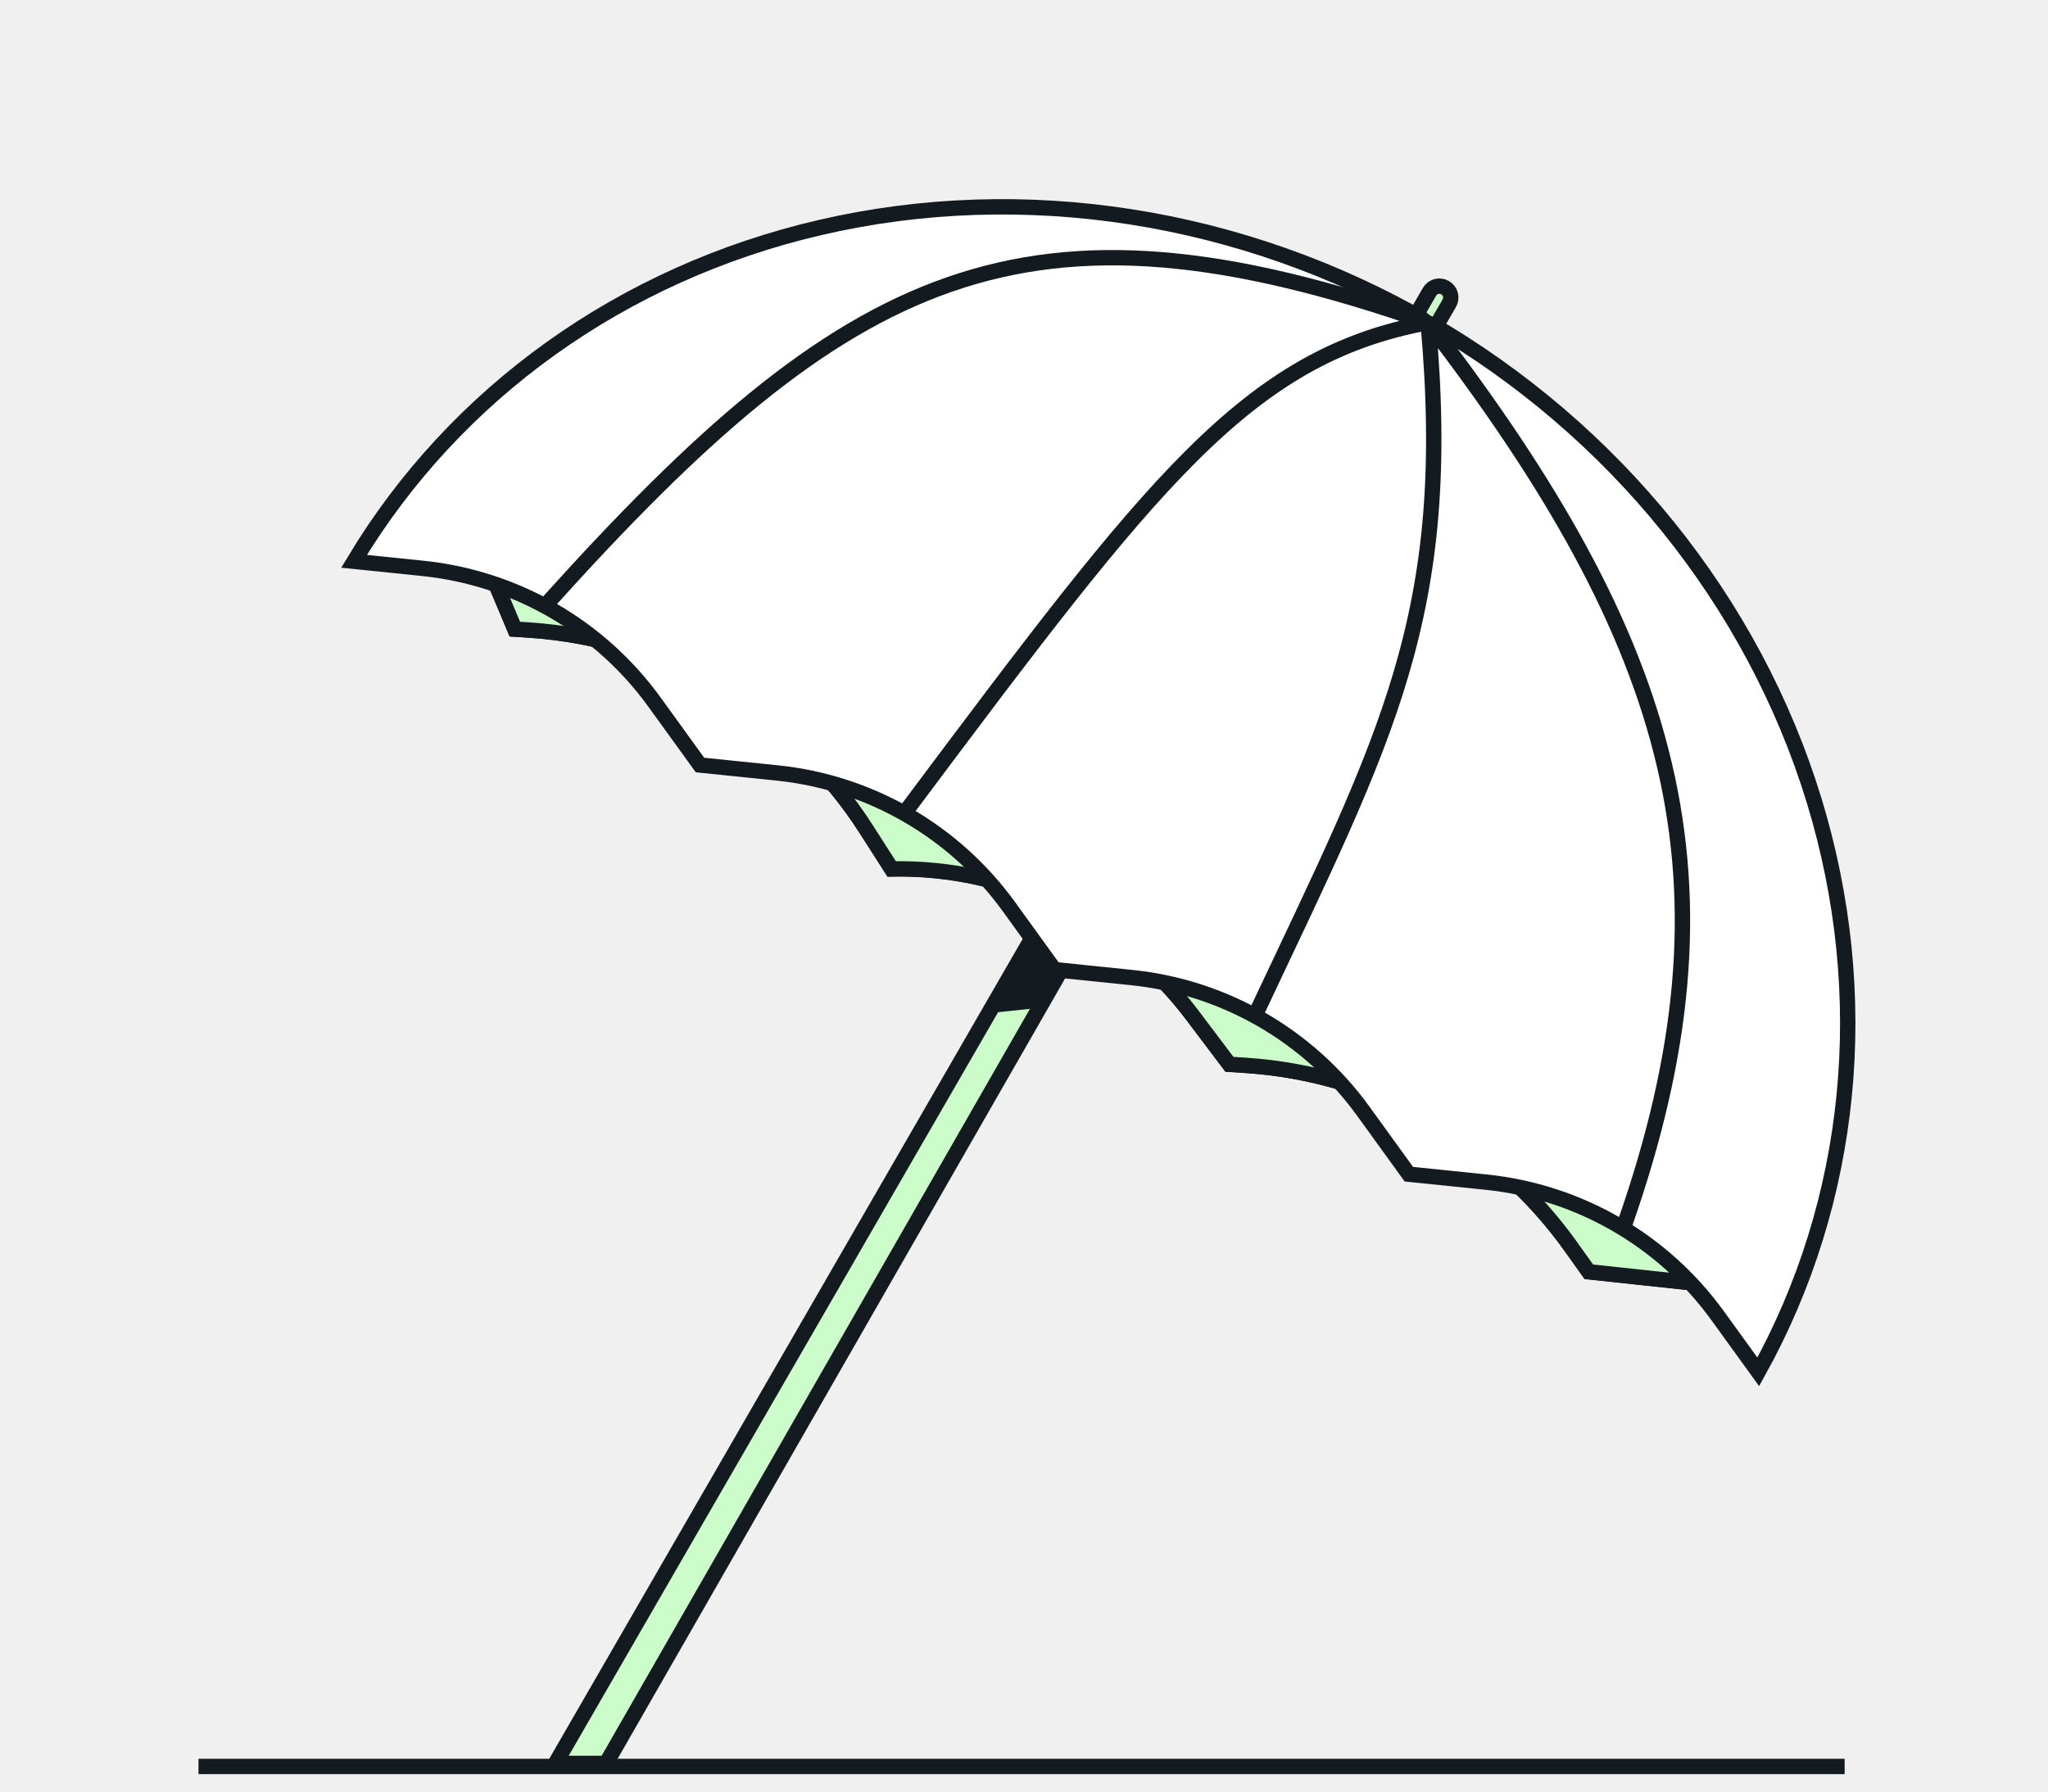
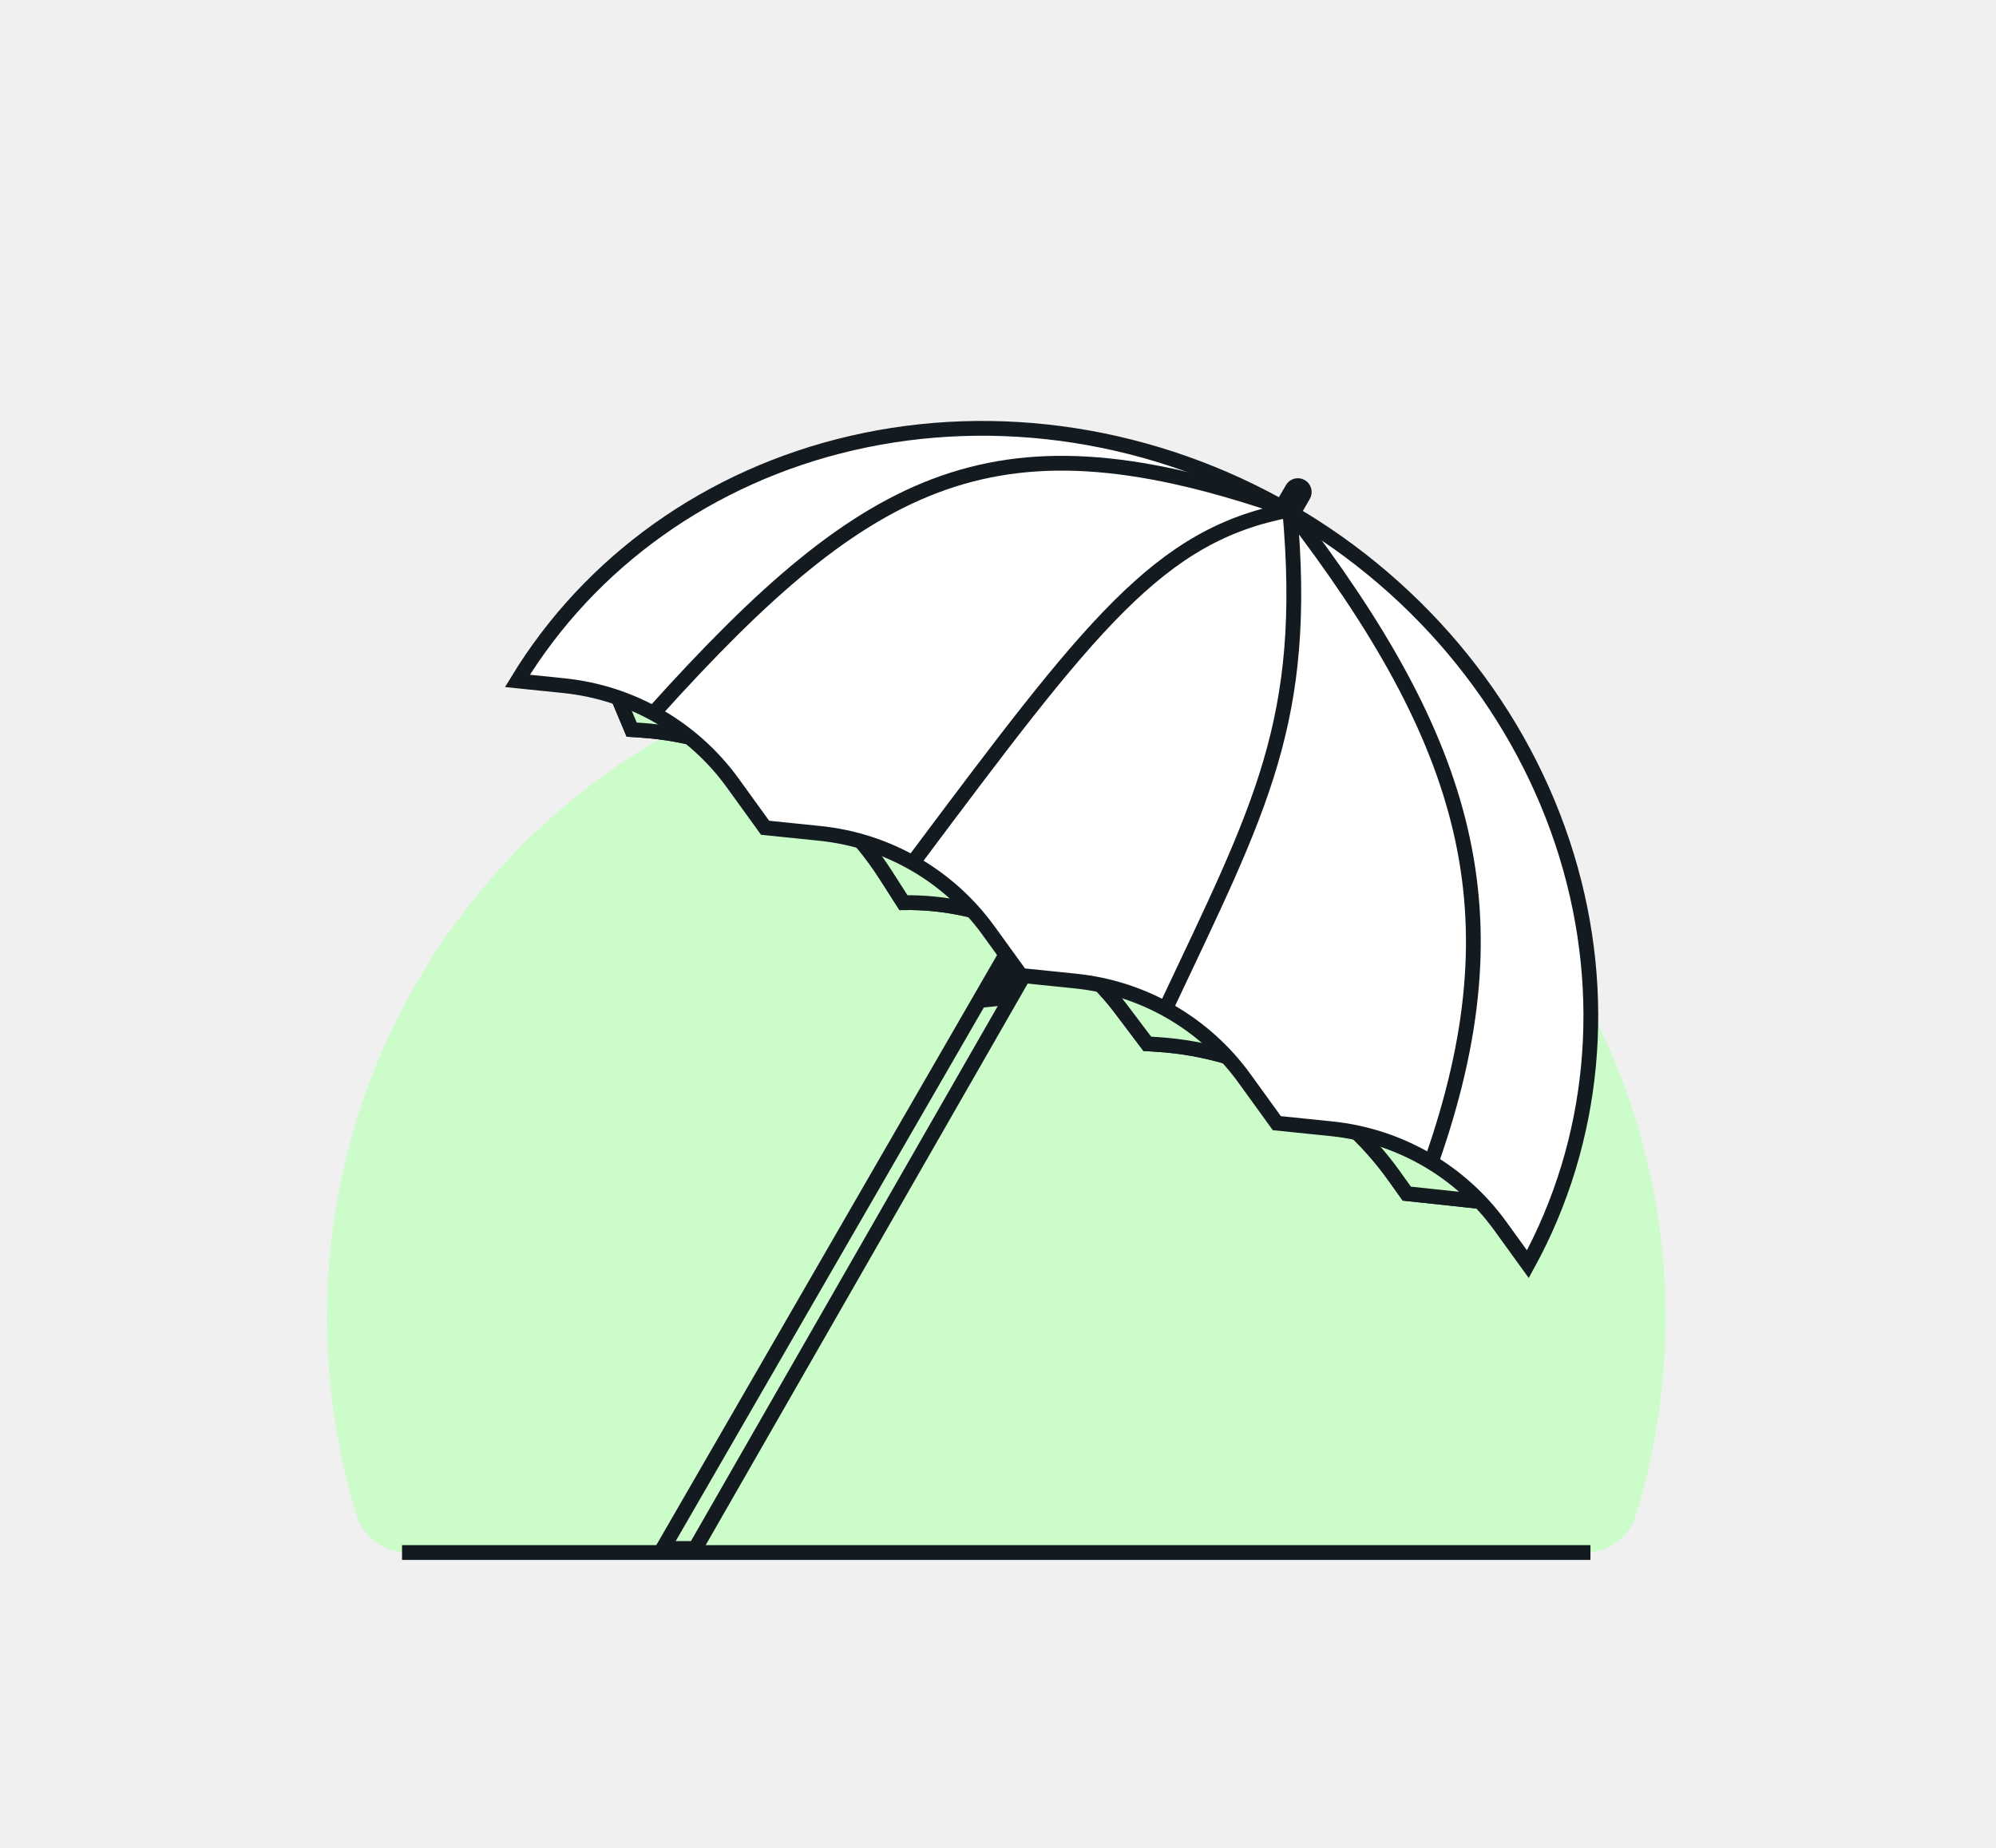
- <svg xmlns="http://www.w3.org/2000/svg" width="80" height="70" viewBox="0 0 80 70" fill="none">
-   <g clip-path="url(#clip0_1114_5564)">
-     <path d="M62.064 49.69L69.752 50.514L71.149 40.156L25.407 13.747L17.283 17.858L20.111 24.581L20.663 24.617C26.037 24.968 30.924 27.852 33.83 32.386L34.831 33.95C39.426 33.858 43.791 35.974 46.564 39.648L48.025 41.584L48.665 41.626C53.742 41.959 58.4 44.554 61.355 48.696L62.064 49.69Z" fill="#131B20" stroke="#131B20" stroke-width="0.6" />
-     <path d="M62.064 49.69L69.752 50.514L71.149 40.156L25.407 13.747L17.283 17.858L20.111 24.581L20.663 24.617C26.037 24.968 30.924 27.852 33.83 32.386L34.831 33.95C39.426 33.858 43.791 35.974 46.564 39.648L48.025 41.584L48.665 41.626C53.742 41.959 58.4 44.554 61.355 48.696L62.064 49.69Z" fill="#CBFCC9" stroke="#131B20" stroke-width="0.6" />
-     <path d="M23.676 68.899L42.464 36.128L41.078 35.328L21.696 68.899L23.676 68.899Z" fill="#CBFCC9" stroke="#131B20" stroke-width="0.6" />
-     <path d="M38.473 39.601L40.772 39.362L42.873 36.019L41.124 35.009L38.473 39.601Z" fill="#131B20" />
-     <path d="M32.062 8.883C24.306 10.677 17.772 15.362 13.83 21.931L16.513 22.207C20.139 22.58 23.433 24.482 25.568 27.435L27.343 29.89L30.358 30.2C33.983 30.573 37.277 32.475 39.413 35.428L41.188 37.884L44.202 38.194C47.828 38.566 51.122 40.468 53.257 43.421L55.033 45.877L58.047 46.187C61.672 46.559 64.967 48.461 67.102 51.415L68.682 53.6C72.4 46.902 73.191 38.901 70.867 31.286C68.495 23.517 63.075 16.788 55.794 12.585C48.514 8.382 39.977 7.052 32.062 8.883Z" fill="white" stroke="#131B20" stroke-width="0.6" />
-     <path d="M63.468 47.82C68.157 34.434 65.495 25.237 55.785 12.602M55.785 12.602C56.818 24.028 54.169 28.759 49.133 39.45M55.785 12.602C48.685 13.927 45.018 18.822 35.441 31.621M55.785 12.602C40.024 7.09 33.151 10.502 21.419 23.527" stroke="#131B20" stroke-width="0.6" />
-     <path d="M56.612 11.849C56.735 11.635 56.662 11.363 56.448 11.239C56.235 11.116 55.962 11.189 55.839 11.403L55.355 12.242C55.505 12.428 55.624 12.534 55.738 12.597C55.84 12.655 55.955 12.689 56.118 12.703L56.612 11.849Z" fill="#CBFCC9" stroke="#131B20" stroke-width="0.6" />
-     <path d="M72.056 69.018H7.754" stroke="#131B20" stroke-width="0.6" />
+ <svg xmlns="http://www.w3.org/2000/svg" width="108" height="100" viewBox="0 0 108 100" fill="none">
+   <path fill-rule="evenodd" clip-rule="evenodd" d="M85.742 84.018C86.992 84.018 88.123 83.246 88.494 82.052C89.549 78.654 90.118 75.042 90.118 71.297C90.118 51.297 73.905 35.084 53.905 35.084C33.905 35.084 17.692 51.297 17.692 71.297C17.692 75.042 18.261 78.654 19.316 82.052C19.687 83.246 20.818 84.018 22.069 84.018H85.742Z" fill="#CBFCC9" />
+   <g clip-path="url(#clip0_1590_3725)">
+     <path d="M76.119 64.596L83.666 65.404L85.041 55.209L39.404 28.86L31.411 32.905L34.179 39.486L34.669 39.518C40.075 39.87 44.991 42.771 47.914 47.332L48.885 48.849C53.492 48.774 57.863 50.904 60.644 54.588L62.078 56.487L62.671 56.526C67.778 56.861 72.464 59.472 75.436 63.638L76.119 64.596Z" fill="#131B20" stroke="#131B20" stroke-width="0.8" />
+     <path d="M76.119 64.596L83.666 65.404L85.041 55.209L39.404 28.86L31.411 32.905L34.179 39.486L34.669 39.518C40.075 39.87 44.991 42.771 47.914 47.332L48.885 48.849C53.492 48.774 57.863 50.904 60.644 54.588L62.078 56.487L62.671 56.526C67.778 56.861 72.464 59.472 75.436 63.638L76.119 64.596Z" fill="#CBFCC9" stroke="#131B20" stroke-width="0.8" />
+     <path d="M37.618 83.799L56.328 51.165L55.114 50.465L35.869 83.799L37.618 83.799Z" fill="#CBFCC9" stroke="#131B20" stroke-width="0.8" />
+     <path d="M52.473 54.601L54.772 54.362L56.873 51.019L55.124 50.009L52.473 54.601Z" fill="#131B20" />
+     <path d="M46.085 23.98C38.407 25.756 31.933 30.374 27.997 36.848L30.523 37.108C34.177 37.483 37.497 39.4 39.649 42.376L41.398 44.796L44.368 45.101C48.022 45.476 51.342 47.393 53.493 50.37L55.243 52.789L58.212 53.094C61.866 53.47 65.186 55.386 67.338 58.363L69.087 60.782L72.057 61.087C75.711 61.463 79.031 63.38 81.183 66.356L82.671 68.414C86.31 61.769 87.072 53.853 84.771 46.315C82.407 38.571 77.003 31.863 69.744 27.672C62.485 23.48 53.974 22.155 46.085 23.98Z" fill="white" stroke="#131B20" stroke-width="0.8" />
+     <path d="M77.467 62.82C82.157 49.434 79.495 40.237 69.785 27.602M69.785 27.602C70.818 39.028 68.168 43.759 63.133 54.45M69.785 27.602C62.685 28.927 59.018 33.822 49.441 46.621M69.785 27.602C54.024 22.09 47.15 25.502 35.419 38.527" stroke="#131B20" stroke-width="0.8" />
+     <path d="M70.525 26.799C70.621 26.633 70.564 26.422 70.398 26.326C70.233 26.23 70.021 26.287 69.926 26.453L69.476 27.231C69.601 27.379 69.698 27.46 69.787 27.51C69.861 27.552 69.945 27.581 70.064 27.597L70.525 26.799Z" fill="#CBFCC9" stroke="#131B20" stroke-width="0.8" />
+     <path d="M86.056 84.018H21.754" stroke="#131B20" stroke-width="0.8" />
  </g>
  <defs>
-     <clipPath id="clip0_1114_5564">
-       <rect width="79" height="70" fill="white" transform="translate(0.405273)" />
+     <clipPath id="clip0_1590_3725">
+       <rect width="79" height="70" fill="white" transform="translate(14.4053 15)" />
    </clipPath>
  </defs>
</svg>
